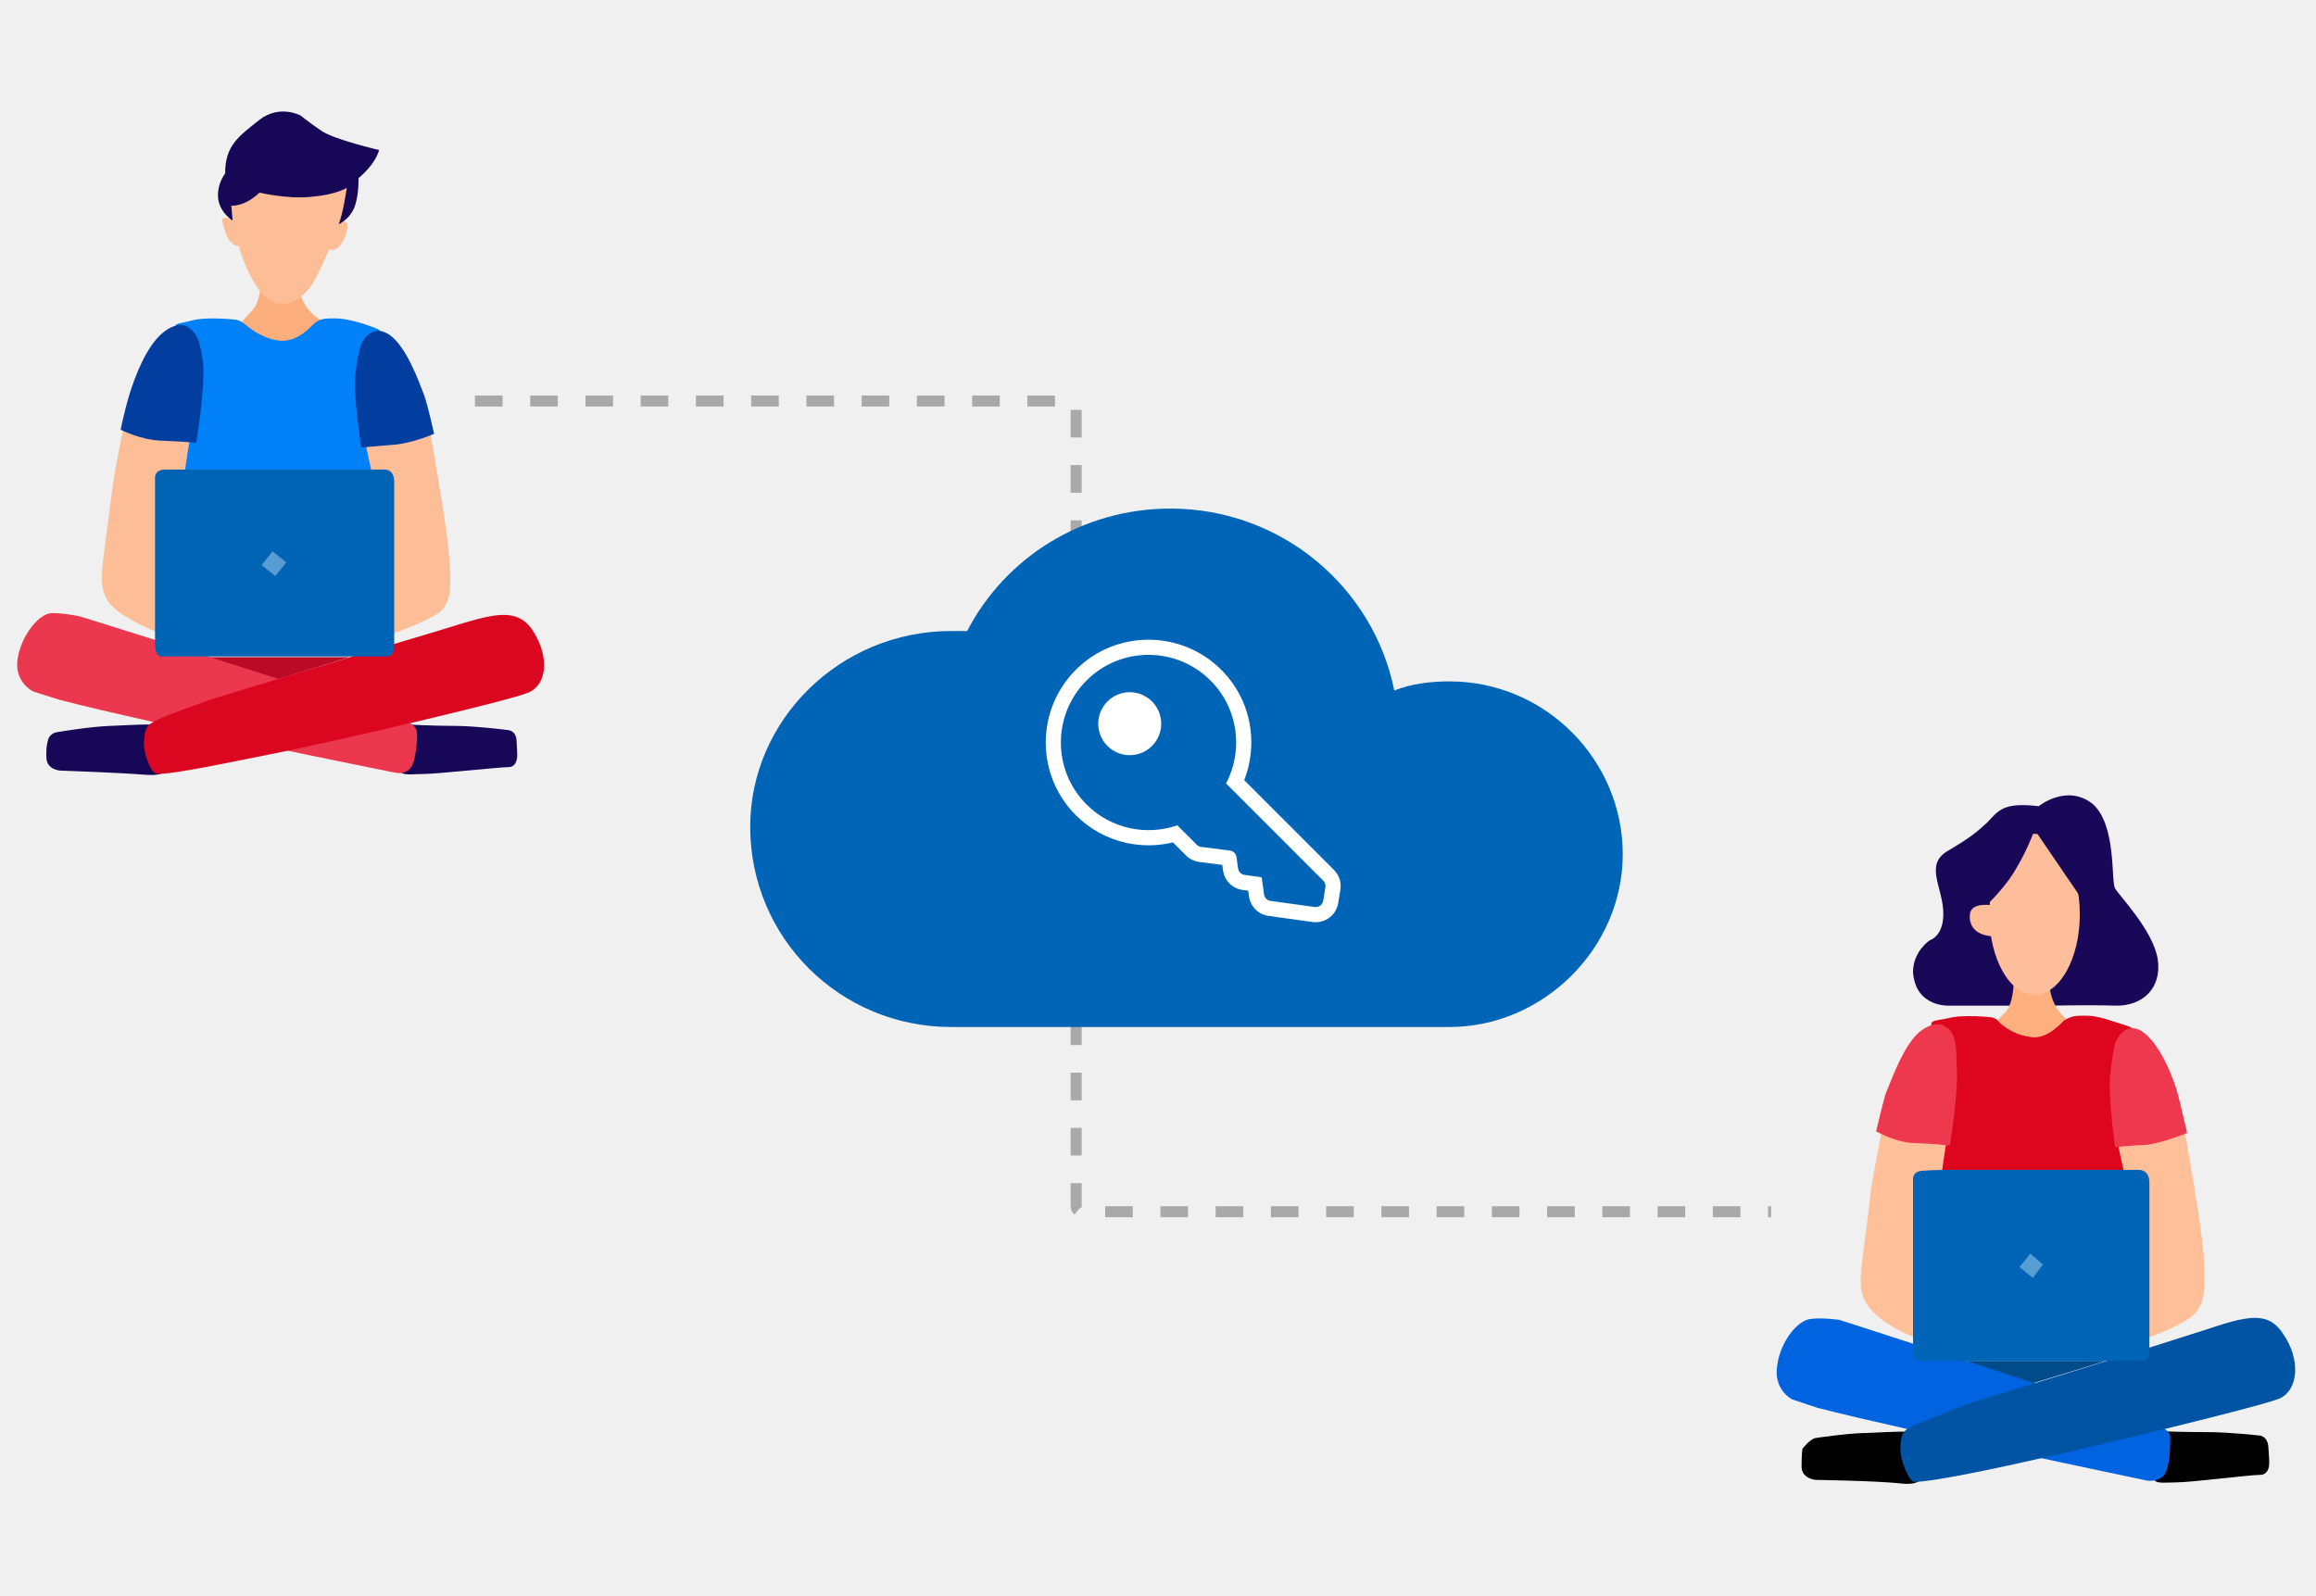
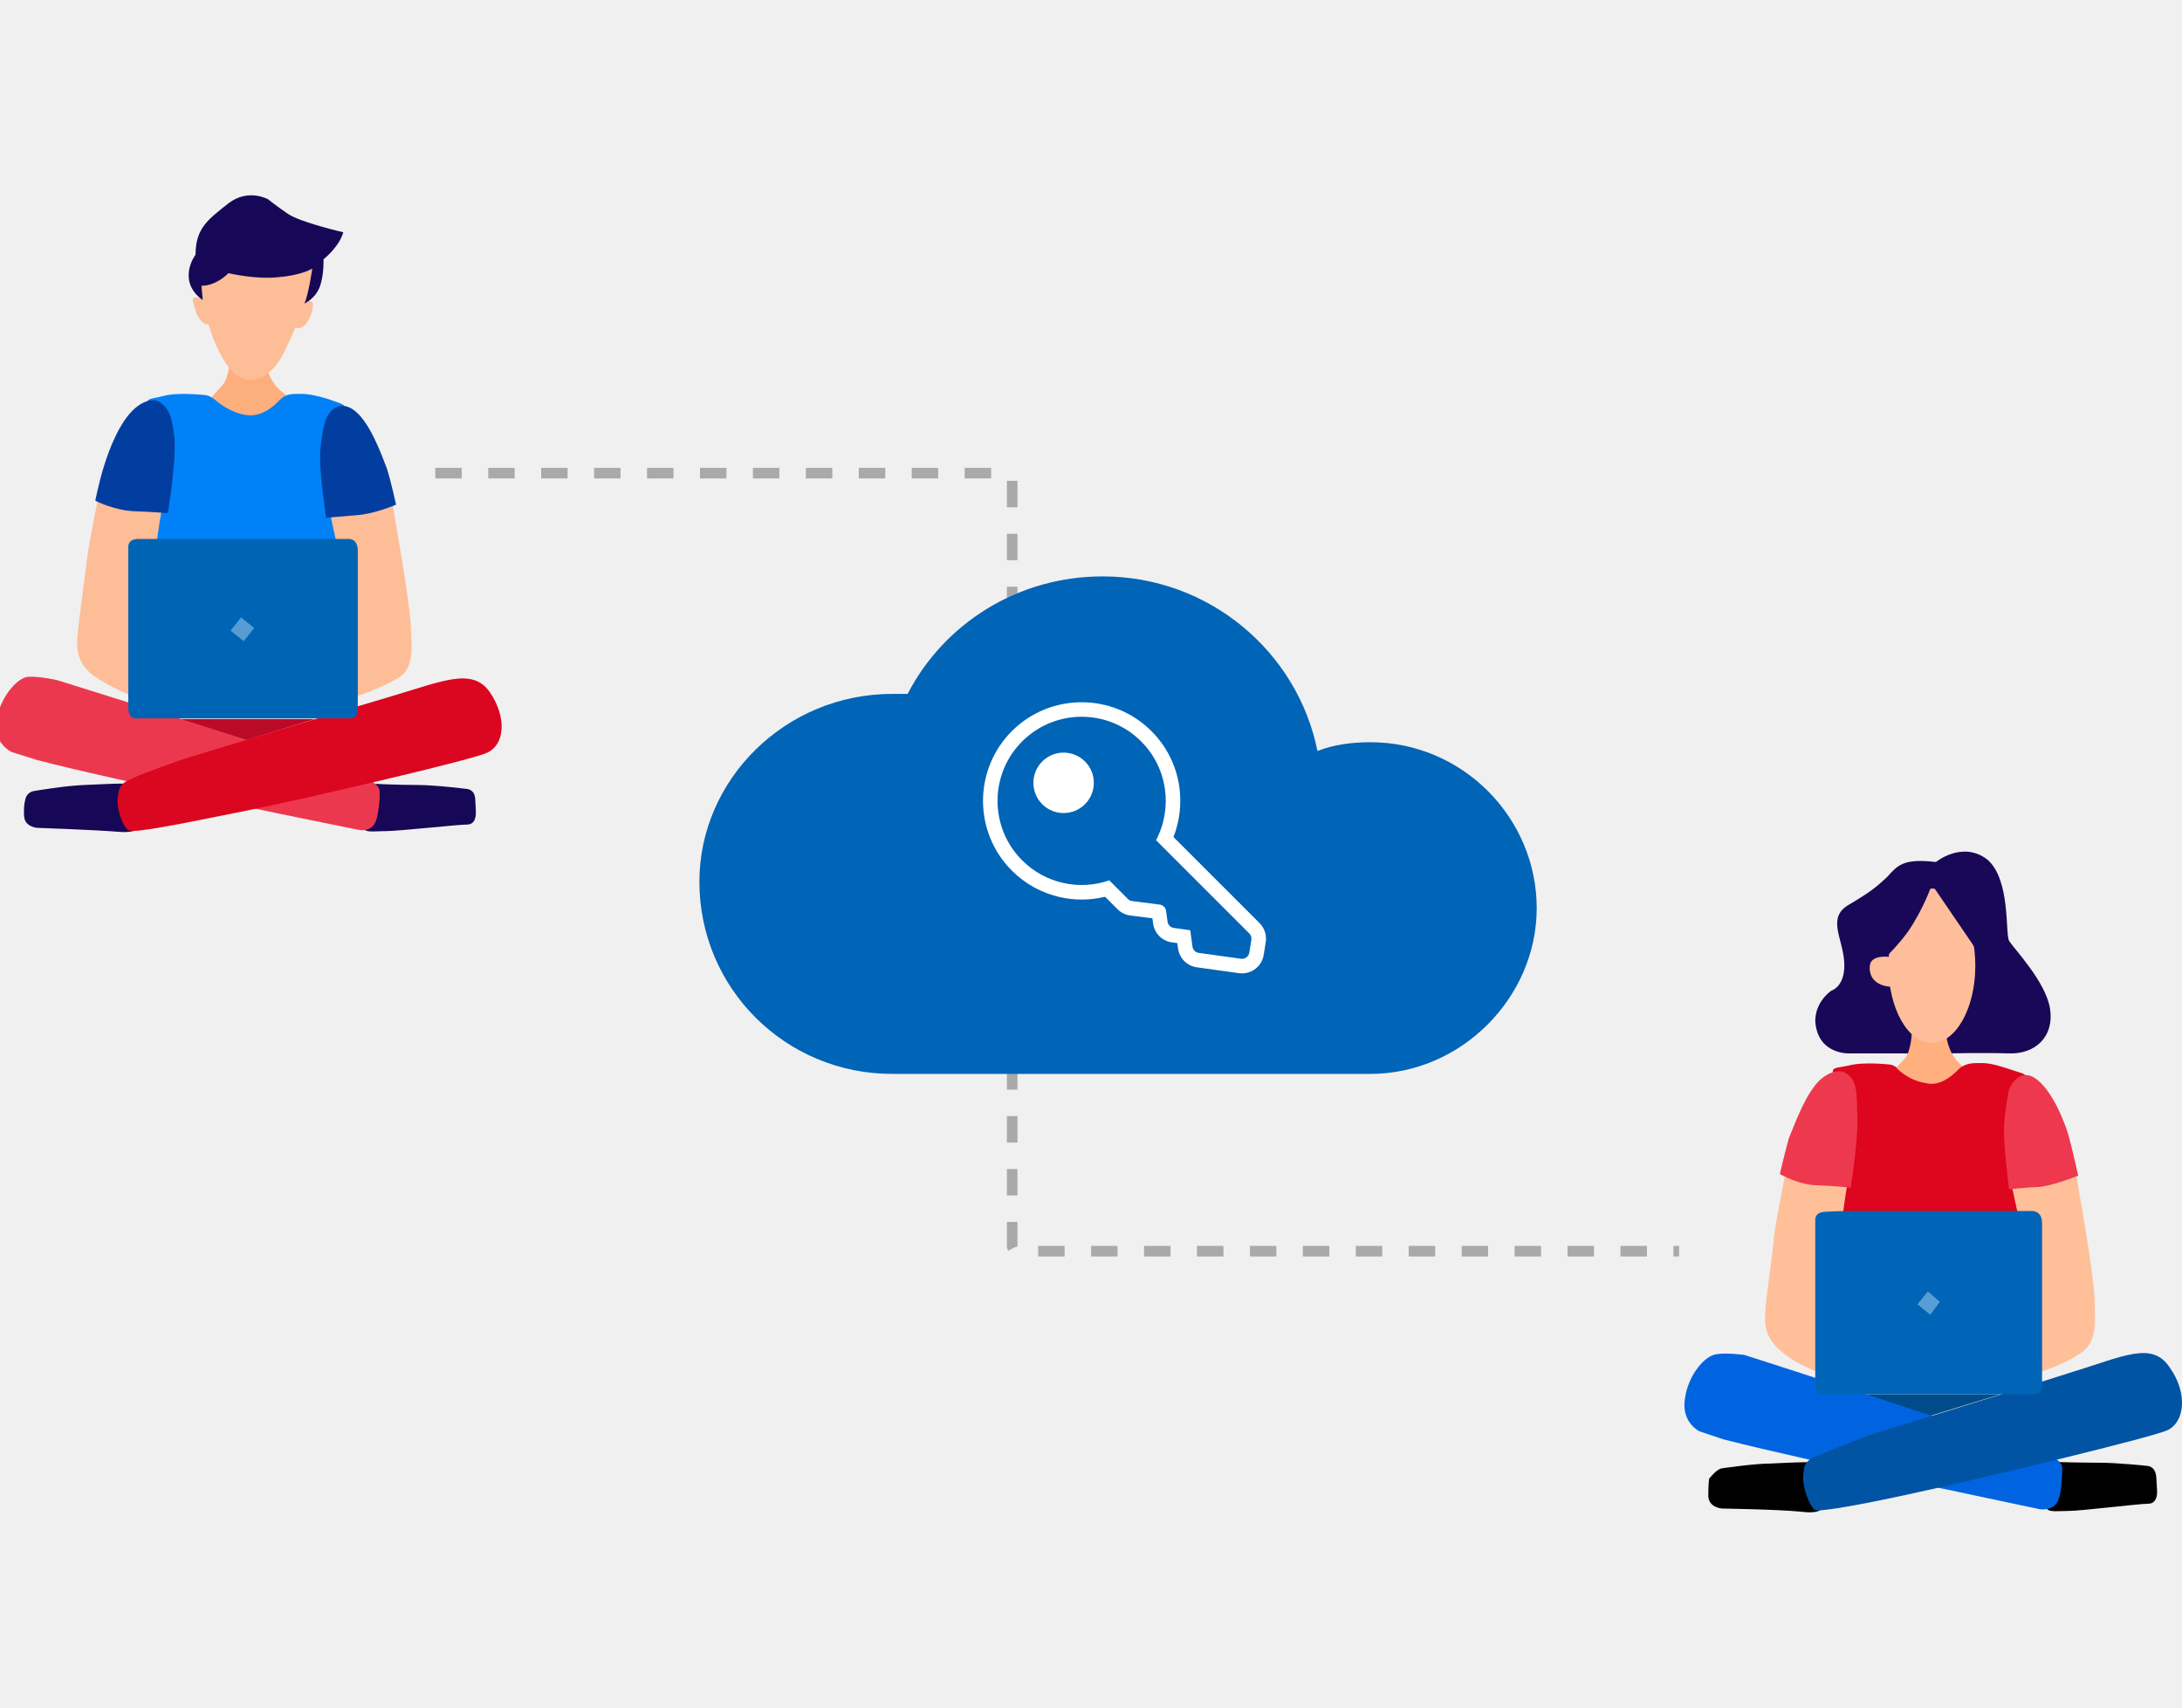
- <svg xmlns="http://www.w3.org/2000/svg" width="270" height="186" viewBox="0 0 270 186" fill="none">
-   <path d="M55.37 46.758H124.816C125.171 46.758 125.459 47.046 125.459 47.401V140.639C125.459 140.994 125.747 141.282 126.102 141.282H206.479" stroke="#A9A9A9" stroke-width="1.286" stroke-dasharray="3.22 3.22" />
-   <path d="M110.881 73.574C111.684 73.574 112.086 73.574 112.755 73.574C117.172 65.035 126.14 59.297 136.446 59.297C149.429 59.297 160.136 68.504 162.545 80.512C164.553 79.712 166.828 79.445 168.97 79.445C180.213 79.445 189.18 88.652 189.18 99.593C189.18 110.534 179.945 119.741 168.97 119.741H110.881C97.898 119.741 87.459 109.333 87.459 96.391C87.459 83.981 97.898 73.574 110.881 73.574Z" fill="#0064B7" />
-   <path d="M125.42 78.094C130.094 73.419 137.699 73.419 142.373 78.094C144.222 79.942 145.394 82.284 145.763 84.866C146.057 86.918 145.804 89.039 145.052 90.962L155.516 101.427C156.118 102.029 156.397 102.89 156.261 103.731L156.01 105.293C155.92 105.848 155.662 106.352 155.265 106.749C154.679 107.335 153.838 107.617 153.018 107.503L147.879 106.789C146.705 106.627 145.772 105.692 145.61 104.519L145.518 103.853L144.853 103.761C143.678 103.599 142.744 102.665 142.581 101.49L142.492 100.841L139.812 100.5C139.23 100.425 138.681 100.156 138.267 99.742L136.742 98.217C134.966 98.65 133.11 98.673 131.311 98.278C129.079 97.787 127.042 96.669 125.42 95.047C120.746 90.373 120.745 82.768 125.42 78.094ZM137.252 96.225L139.518 98.491C139.658 98.63 139.839 98.72 140.035 98.745L143.382 99.171C143.782 99.222 144.098 99.534 144.152 99.934L144.334 101.247C144.388 101.643 144.699 101.954 145.095 102.008L147.086 102.284L147.087 102.285L147.362 104.277C147.417 104.672 147.727 104.983 148.122 105.038L153.26 105.751C153.548 105.792 153.823 105.689 154.014 105.498C154.142 105.37 154.232 105.202 154.263 105.011L154.515 103.449C154.56 103.167 154.468 102.88 154.265 102.677L142.934 91.346C144.975 87.486 144.372 82.593 141.123 79.344C137.131 75.353 130.661 75.353 126.67 79.344C122.679 83.335 122.679 89.805 126.67 93.796C129.532 96.658 133.669 97.468 137.252 96.225Z" fill="white" />
-   <path d="M129.109 81.783C130.542 80.349 132.867 80.349 134.301 81.783C135.735 83.216 135.734 85.541 134.301 86.975C132.867 88.408 130.542 88.409 129.109 86.975C127.675 85.541 127.675 83.216 129.109 81.783Z" fill="white" />
-   <path d="M224.975 109.63C224.975 109.63 226.734 109.141 226.539 106.113C226.343 103.182 224.389 100.739 227.125 99.176C229.763 97.613 230.447 97.027 231.717 95.854C232.988 94.487 233.574 93.51 237.678 93.998C237.678 93.998 240.902 91.36 243.931 93.705C246.765 96.147 246.081 102.693 246.57 103.572C247.156 104.549 251.064 108.555 251.553 111.877C252.041 115.198 249.794 117.348 246.57 117.25C243.54 117.152 239.143 117.25 239.143 117.25H227.32C227.32 117.25 223.314 117.543 223.021 113.342C223.021 110.9 224.975 109.63 224.975 109.63Z" fill="#180857" />
-   <path d="M234.747 114.612C234.747 114.612 234.747 117.152 233.672 118.129C232.597 119.204 231.229 120.962 231.229 120.962C231.229 120.962 233.672 124.968 238.46 124.284C243.15 123.796 244.029 120.181 244.029 120.181C244.029 120.181 239.534 119.692 238.948 115.101C238.46 110.704 237.678 110.704 237.678 110.704L234.747 114.612Z" fill="#FFB07E" />
-   <path d="M237.189 115.98C240.103 115.98 242.465 111.781 242.465 106.601C242.465 101.421 240.103 97.222 237.189 97.222C234.275 97.222 231.913 101.421 231.913 106.601C231.913 111.781 234.275 115.98 237.189 115.98Z" fill="#FFBE9B" />
-   <path d="M237.189 96.734C237.189 96.734 236.212 99.665 234.258 102.498C232.108 105.429 229.861 106.992 229.665 107.578C229.47 108.066 227.516 106.601 228.2 104.452C228.786 102.107 232.597 95.659 236.505 95.464C240.414 95.366 241.195 93.021 243.15 97.808C244.908 102.4 244.713 107.773 244.713 107.773L237.189 96.734Z" fill="#180857" />
-   <path d="M232.011 105.526C232.011 105.526 229.861 105.233 229.666 106.503C229.47 107.871 230.252 108.946 232.011 109.141C233.867 109.532 232.011 105.526 232.011 105.526Z" fill="#FFBE9B" />
-   <path d="M251.943 166.88C251.943 166.88 254.972 166.977 257.415 166.977C259.858 166.977 263.376 167.368 263.376 167.368C263.376 167.368 264.353 167.368 264.451 168.736C264.548 170.104 264.548 170.494 264.548 170.494C264.548 170.494 264.646 171.96 263.473 171.96C262.301 171.96 255.363 172.839 253.702 172.839C252.041 172.839 250.966 173.132 250.966 171.96C250.966 170.69 250.966 166.587 251.943 166.88Z" fill="black" />
-   <path d="M254.679 131.807C254.679 131.807 256.829 143.726 256.927 146.754C257.024 149.783 257.317 152.225 255.363 153.593C253.507 154.961 250.184 156.035 250.184 156.035L246.081 134.933V132.393L254.679 131.807Z" fill="#FFBF99" />
-   <path d="M219.503 131.22C219.503 131.22 218.428 136.594 218.037 139.232C217.842 141.869 216.963 147.243 216.963 148.513C216.865 149.88 216.767 151.639 218.819 153.398C220.871 155.156 223.314 155.938 223.314 155.938L227.711 131.22H219.503Z" fill="#FFBF99" />
-   <path d="M232.206 118.618C232.206 118.618 228.981 118.227 227.125 118.715C225.366 119.106 224.779 118.813 225.366 120.279C225.757 121.744 228.199 128.192 227.125 132.198C226.05 136.301 224.486 156.915 224.486 156.915C224.486 156.915 236.603 157.306 241.293 157.501C245.885 157.794 249.403 156.915 249.403 156.915C249.403 156.915 250.478 147.927 249.403 144.117C248.328 140.111 246.96 133.663 246.96 133.663C246.96 133.663 246.178 124.577 247.155 122.33C248.426 119.986 249.305 119.986 247.644 119.497C246.081 119.009 244.615 118.422 243.247 118.422C241.977 118.422 241.488 118.422 240.609 119.009C240.022 119.595 238.361 121.353 236.505 120.865C234.355 120.572 232.987 119.106 232.987 119.106C232.987 119.106 232.89 118.813 232.206 118.618Z" fill="#DE051F" />
-   <path d="M226.441 119.497C226.441 119.497 225.366 119.008 223.705 120.376C221.946 121.939 220.676 125.456 219.797 127.606C219.21 129.755 218.722 131.904 218.722 131.904C218.722 131.904 221.067 133.272 223.314 133.272C225.757 133.37 227.32 133.565 227.32 133.565C227.32 133.565 228.395 127.02 228.102 124.186C228.102 121.06 227.809 120.181 226.441 119.497Z" fill="#EE384E" />
-   <path d="M246.569 121.646C246.569 121.646 247.546 119.009 249.598 120.181C251.846 121.549 253.507 126.043 253.898 127.606C254.289 129.071 254.972 132.1 254.972 132.1C254.972 132.1 252.334 133.175 250.38 133.468C248.133 133.565 246.569 133.761 246.569 133.761C246.569 133.761 245.788 127.997 245.983 125.652C246.178 123.307 246.569 121.646 246.569 121.646Z" fill="#EE384E" />
-   <path d="M229.079 158.673H245.495L236.896 161.311L229.079 158.673Z" fill="#004B89" />
-   <path d="M214.422 153.886C214.422 153.886 244.224 163.46 250.771 165.903C250.771 165.903 253.018 166.391 253.018 167.661C253.018 168.736 252.921 170.494 252.628 171.276C252.432 172.155 251.65 172.741 250.38 172.644C249.11 172.351 222.532 166.88 211.882 164.144L208.95 163.167C208.95 163.167 206.703 162.093 207.192 159.162C207.582 156.328 209.634 153.886 211.1 153.788C212.273 153.593 214.422 153.886 214.422 153.886Z" fill="#0064E1" />
-   <path d="M211.686 167.661C211.686 167.661 215.595 167.075 217.647 167.075C219.894 166.978 222.826 166.782 223.216 167.075C223.607 167.368 223.998 171.96 223.998 171.96C223.998 171.96 224.389 173.328 221.36 172.937C218.429 172.644 211.686 172.546 211.686 172.546C211.686 172.546 210.123 172.449 210.025 171.081C210.025 169.615 210.123 168.931 210.123 168.931C210.123 168.931 211.003 167.759 211.686 167.661Z" fill="black" />
-   <path d="M229.47 163.656C229.47 163.656 247.644 158.087 253.995 156.035C260.444 154.082 263.962 152.128 266.112 155.449C268.261 158.478 267.968 162.093 265.721 163.07C263.278 164.047 244.615 168.541 236.7 170.299C228.884 172.058 223.803 172.937 223.021 172.742C222.435 172.448 221.457 170.104 221.555 168.638C221.653 167.173 221.751 166.782 223.314 166.098C224.975 165.414 229.47 163.656 229.47 163.656Z" fill="#0054A3" />
-   <path d="M227.418 136.398H249.305C249.305 136.398 250.575 136.301 250.575 137.864C250.575 139.427 250.575 157.305 250.575 157.305C250.575 157.305 250.673 158.673 249.794 158.673C248.914 158.673 224.095 158.673 224.095 158.673C224.095 158.673 223.021 158.966 223.021 157.208C223.021 155.449 223.021 137.473 223.021 137.473C223.021 137.473 222.923 136.496 224.291 136.496C225.463 136.398 227.418 136.398 227.418 136.398Z" fill="#0064B7" />
-   <path d="M235.43 147.731L236.7 146.168L238.166 147.438L236.994 149.001L235.43 147.731Z" fill="#569ED4" />
-   <path d="M47.48 84.477C47.48 84.477 50.685 84.637 53.089 84.637C55.413 84.637 59.178 85.118 59.178 85.118C59.178 85.118 60.14 85.118 60.22 86.32C60.3 87.522 60.3 88.003 60.3 88.003C60.3 88.003 60.38 89.445 59.259 89.445C58.137 89.445 50.925 90.246 49.323 90.246C47.72 90.246 46.518 90.567 46.518 89.445C46.438 88.323 46.358 84.397 47.48 84.477Z" fill="#160856" />
-   <path d="M50.124 50.263C50.124 50.263 52.208 61.881 52.368 65.006C52.528 68.051 52.849 70.455 50.846 71.657C48.842 72.859 45.477 73.98 45.477 73.98L41.391 53.147V50.743L50.124 50.263Z" fill="#FDBD97" />
-   <path d="M14.468 49.542C14.468 49.542 13.346 54.83 13.025 57.475C12.705 60.119 11.984 65.327 11.904 66.529C11.823 67.731 11.663 69.734 13.827 71.337C15.99 72.859 18.394 73.74 18.394 73.74L22.881 49.542H14.468Z" fill="#FDBD97" />
-   <path d="M30.413 32.795C30.413 32.795 30.413 35.199 29.372 36.241C28.33 37.282 26.968 39.045 26.968 39.045C26.968 39.045 29.372 42.891 34.259 42.33C39.067 41.85 39.948 38.324 39.948 38.324C39.948 38.324 35.381 37.683 34.82 33.356C34.34 29.029 33.618 29.029 33.618 29.029L30.413 32.795Z" fill="#FDAE7D" />
-   <path d="M26.887 23.18C26.887 23.18 27.047 28.709 29.692 33.035C32.256 37.362 35.381 34.959 36.663 32.715C37.865 30.471 41.15 23.18 40.509 21.257C39.788 19.334 30.253 18.452 30.253 18.452L26.887 23.18Z" fill="#FDBD97" />
-   <path d="M39.147 26.305C39.147 26.305 40.509 25.263 40.509 26.305C40.509 27.347 39.788 28.869 38.986 29.109C38.105 29.27 38.265 28.789 38.506 28.068C38.666 27.347 39.147 26.305 39.147 26.305Z" fill="#FDBD97" />
-   <path d="M27.288 28.548C27.689 28.709 28.089 28.789 28.089 28.228C28.089 27.186 27.368 25.664 26.567 25.424C25.686 25.263 25.846 25.744 26.086 26.465C26.166 26.706 26.247 26.946 26.327 27.266C26.487 27.747 26.968 28.388 27.288 28.548Z" fill="#FDBD97" />
-   <path d="M27.128 25.744L26.968 23.981C26.968 23.981 28.49 24.142 30.253 22.459C30.253 22.459 33.618 23.26 36.343 22.94C39.227 22.699 40.429 21.898 40.429 21.898C40.429 21.898 39.948 25.183 39.468 26.145C39.468 26.145 40.83 25.584 41.391 23.981C41.871 22.459 41.791 20.776 41.791 20.776C41.791 20.776 43.714 19.254 44.195 17.491C44.195 17.491 38.987 16.289 37.464 15.248C35.942 14.206 35.06 13.485 35.06 13.485C35.06 13.485 32.657 12.123 30.253 13.965C27.849 15.889 26.247 16.93 26.247 20.215C26.166 20.296 23.923 23.42 27.128 25.744Z" fill="#160856" />
-   <path d="M27.528 37.282C27.528 37.282 24.243 36.881 22.4 37.362C20.637 37.843 20.076 37.523 20.557 38.885C21.038 40.247 23.442 46.577 22.32 50.503C21.198 54.429 19.676 74.782 19.676 74.782C19.676 74.782 32.015 75.262 36.743 75.503C41.55 75.743 45.076 74.862 45.076 74.862C45.076 74.862 46.118 66.128 45.076 62.282C44.034 58.516 42.672 52.026 42.672 52.026C42.672 52.026 41.791 43.131 42.993 40.968C44.195 38.804 45.076 38.724 43.554 38.163C42.031 37.603 40.349 37.122 39.066 37.122C37.865 37.122 37.224 37.122 36.502 37.843C35.781 38.564 34.339 40.006 32.336 39.686C30.333 39.365 28.81 38.003 28.81 38.003C28.81 38.003 28.089 37.362 27.528 37.282Z" fill="#0181F7" />
-   <path d="M21.679 38.004C21.679 38.004 20.557 37.443 18.875 38.885C17.032 40.487 15.75 43.853 15.108 45.936C14.467 48.02 14.067 50.103 14.067 50.103C14.067 50.103 16.391 51.305 18.875 51.385C21.278 51.465 22.881 51.625 22.881 51.625C22.881 51.625 23.922 45.295 23.682 42.491C23.362 39.686 22.961 38.725 21.679 38.004Z" fill="#023E9F" />
-   <path d="M42.032 40.327C42.032 40.327 42.993 37.683 45.157 38.885C47.32 40.087 48.922 44.734 49.483 46.176C49.964 47.619 50.605 50.583 50.605 50.583C50.605 50.583 48.041 51.705 45.798 51.865C43.634 52.026 42.112 52.186 42.112 52.186C42.112 52.186 41.23 46.417 41.391 44.173C41.551 41.93 42.032 40.327 42.032 40.327Z" fill="#023E9F" />
-   <path d="M24.163 76.624H40.749L32.176 79.269L24.163 76.624Z" fill="#BA0A28" />
-   <path d="M9.42 71.897C9.42 71.897 39.708 81.352 46.358 83.676C46.358 83.676 48.522 84.237 48.602 85.359C48.682 86.48 48.441 88.083 48.201 88.884C47.961 89.685 47.24 90.326 46.038 90.086C44.836 89.846 17.673 84.397 6.936 81.593L3.891 80.631C3.891 80.631 1.647 79.589 2.048 76.865C2.449 74.141 4.452 71.657 5.894 71.497C7.336 71.416 9.42 71.897 9.42 71.897Z" fill="#EC384E" />
-   <path d="M6.695 85.359C6.695 85.359 10.461 84.718 12.785 84.638C15.029 84.557 18.073 84.317 18.554 84.638C19.035 84.958 19.436 89.365 19.436 89.365C19.436 89.365 19.836 90.567 16.872 90.327C13.907 90.086 7.016 89.846 7.016 89.846C7.016 89.846 5.493 89.766 5.413 88.403C5.333 87.041 5.574 86.4 5.574 86.4C5.574 86.4 5.654 85.519 6.695 85.359Z" fill="#160856" />
-   <path d="M24.724 81.513C24.724 81.513 43.073 75.904 49.643 73.981C56.214 72.058 59.819 70.295 61.983 73.34C64.066 76.385 63.906 79.83 61.502 80.791C59.098 81.753 39.948 86.24 32.015 87.843C24.083 89.445 18.875 90.487 18.153 90.166C17.432 89.846 16.631 87.522 16.791 86.24C16.951 84.958 17.032 84.477 18.554 83.836C20.076 83.115 24.724 81.513 24.724 81.513Z" fill="#DB061F" />
-   <path d="M22.64 54.75H44.756C44.756 54.75 45.958 54.589 45.958 56.192C45.958 57.794 45.958 75.262 45.958 75.262C45.958 75.262 46.038 76.544 45.076 76.544C44.115 76.544 19.115 76.544 19.115 76.544C19.115 76.544 18.073 76.865 18.073 75.102C18.073 73.339 18.073 55.711 18.073 55.711C18.073 55.711 17.993 54.75 19.275 54.75C20.477 54.75 22.64 54.75 22.64 54.75Z" fill="#0064B5" />
-   <path d="M33.378 65.567L31.775 64.285L30.493 65.888L32.096 67.17L33.378 65.567Z" fill="#579CD2" />
+ <svg xmlns="http://www.w3.org/2000/svg" width="230" height="180" viewBox="0 0 230 180" fill="none">
+   <g clip-path="url(#clip0_3707_6357)">
+     <path d="M45.882 49.879H106.136C106.444 49.879 106.694 50.129 106.694 50.437V131.334C106.694 131.642 106.943 131.892 107.252 131.892H176.99" stroke="#A9A9A9" stroke-width="1.116" stroke-dasharray="2.79 2.79" />
+     <path d="M94.045 73.146C94.742 73.146 95.091 73.146 95.671 73.146C99.503 65.737 107.284 60.759 116.226 60.759C127.491 60.759 136.781 68.747 138.871 79.166C140.613 78.472 142.588 78.24 144.446 78.24C154.2 78.24 161.981 86.228 161.981 95.721C161.981 105.214 153.968 113.202 144.446 113.202H94.045C82.781 113.202 73.723 104.172 73.723 92.943C73.723 82.176 82.781 73.146 94.045 73.146Z" fill="#0064B7" />
+     <path d="M106.66 77.067C110.715 73.012 117.314 73.012 121.369 77.067C122.973 78.671 123.99 80.703 124.311 82.943C124.565 84.724 124.346 86.564 123.693 88.233L132.772 97.312C133.295 97.835 133.536 98.582 133.419 99.312L133.201 100.666C133.123 101.148 132.899 101.585 132.554 101.93C132.046 102.439 131.317 102.683 130.605 102.585L126.146 101.965C125.128 101.824 124.318 101.013 124.177 99.995L124.098 99.417L123.521 99.338C122.501 99.197 121.691 98.387 121.55 97.367L121.472 96.804L119.147 96.508C118.642 96.443 118.166 96.21 117.806 95.85L116.484 94.528C114.943 94.903 113.332 94.923 111.771 94.58C109.834 94.154 108.067 93.185 106.66 91.777C102.604 87.722 102.604 81.123 106.66 77.067ZM116.926 92.799L118.892 94.765C119.013 94.886 119.171 94.964 119.341 94.985L122.245 95.355C122.592 95.399 122.865 95.67 122.913 96.017L123.07 97.156C123.117 97.5 123.387 97.77 123.731 97.817L125.458 98.056L125.459 98.057L125.698 99.785C125.745 100.128 126.014 100.398 126.357 100.445L130.815 101.065C131.065 101.099 131.304 101.01 131.469 100.845C131.58 100.734 131.659 100.588 131.685 100.422L131.904 99.067C131.943 98.822 131.863 98.573 131.687 98.397L121.855 88.565C123.627 85.216 123.103 80.972 120.284 78.152C116.821 74.689 111.208 74.689 107.745 78.152C104.282 81.615 104.282 87.229 107.745 90.692C110.228 93.175 113.817 93.877 116.926 92.799Z" fill="white" />
+     <path d="M109.861 80.268C111.104 79.024 113.122 79.023 114.366 80.268C115.61 81.512 115.609 83.529 114.365 84.773C113.122 86.017 111.104 86.017 109.861 84.773C108.616 83.529 108.617 81.512 109.861 80.268Z" fill="white" />
+     <path d="M193.038 104.429C193.038 104.429 194.564 104.005 194.395 101.377C194.225 98.835 192.53 96.715 194.903 95.359C197.193 94.003 197.786 93.494 198.888 92.477C199.99 91.29 200.499 90.443 204.06 90.867C204.06 90.867 206.857 88.578 209.485 90.612C211.944 92.731 211.351 98.411 211.775 99.174C212.283 100.021 215.674 103.497 216.098 106.379C216.522 109.261 214.572 111.126 211.775 111.041C209.146 110.956 205.331 111.041 205.331 111.041H195.073C195.073 111.041 191.597 111.295 191.343 107.65C191.343 105.531 193.038 104.429 193.038 104.429Z" fill="#180857" />
+     <path d="M201.516 108.752C201.516 108.752 201.516 110.956 200.584 111.804C199.651 112.736 198.464 114.262 198.464 114.262C198.464 114.262 200.584 117.737 204.738 117.144C208.807 116.72 209.57 113.584 209.57 113.584C209.57 113.584 205.67 113.16 205.162 109.176C204.738 105.361 204.06 105.361 204.06 105.361L201.516 108.752Z" fill="#FFB07E" />
+     <path d="M203.636 109.939C206.164 109.939 208.214 106.296 208.214 101.802C208.214 97.307 206.164 93.664 203.636 93.664C201.107 93.664 199.057 97.307 199.057 101.802C199.057 106.296 201.107 109.939 203.636 109.939Z" fill="#FFBE9B" />
+     <path d="M203.636 93.24C203.636 93.24 202.788 95.783 201.092 98.241C199.227 100.784 197.277 102.14 197.108 102.649C196.938 103.073 195.242 101.801 195.836 99.936C196.345 97.902 199.651 92.308 203.042 92.138C206.433 92.053 207.112 90.019 208.807 94.172C210.333 98.156 210.164 102.819 210.164 102.819L203.636 93.24Z" fill="#180857" />
+     <path d="M199.142 100.869C199.142 100.869 197.277 100.614 197.108 101.716C196.938 102.903 197.616 103.835 199.142 104.005C200.753 104.344 199.142 100.869 199.142 100.869Z" fill="#FFBE9B" />
+     <path d="M216.437 154.102C216.437 154.102 219.066 154.187 221.185 154.187C223.304 154.187 226.357 154.526 226.357 154.526C226.357 154.526 227.204 154.526 227.289 155.712C227.374 156.899 227.374 157.238 227.374 157.238C227.374 157.238 227.459 158.51 226.441 158.51C225.424 158.51 219.405 159.273 217.963 159.273C216.522 159.273 215.59 159.527 215.59 158.51C215.59 157.408 215.59 153.848 216.437 154.102Z" fill="black" />
+     <path d="M218.811 123.671C218.811 123.671 220.676 134.012 220.761 136.64C220.846 139.268 221.1 141.387 219.405 142.574C217.794 143.76 214.911 144.693 214.911 144.693L211.351 126.383V124.179L218.811 123.671Z" fill="#FFBF99" />
+     <path d="M188.291 123.163C188.291 123.163 187.358 127.825 187.019 130.113C186.849 132.402 186.086 137.064 186.086 138.166C186.002 139.353 185.917 140.879 187.697 142.404C189.477 143.93 191.597 144.608 191.597 144.608L195.412 123.163H188.291Z" fill="#FFBF99" />
+     <path d="M199.312 112.228C199.312 112.228 196.514 111.889 194.903 112.312C193.377 112.651 192.869 112.397 193.377 113.669C193.717 114.94 195.836 120.535 194.903 124.01C193.971 127.57 192.614 145.456 192.614 145.456C192.614 145.456 203.127 145.795 207.196 145.964C211.181 146.219 214.233 145.456 214.233 145.456C214.233 145.456 215.166 137.657 214.233 134.352C213.3 130.876 212.114 125.282 212.114 125.282C212.114 125.282 211.435 117.398 212.283 115.449C213.385 113.414 214.148 113.414 212.707 112.991C211.351 112.567 210.079 112.058 208.892 112.058C207.79 112.058 207.366 112.058 206.603 112.567C206.094 113.075 204.653 114.601 203.042 114.177C201.177 113.923 199.99 112.651 199.99 112.651C199.99 112.651 199.905 112.397 199.312 112.228Z" fill="#DE051F" />
+     <path d="M194.31 112.991C194.31 112.991 193.377 112.567 191.936 113.753C190.41 115.11 189.308 118.161 188.545 120.026C188.036 121.891 187.612 123.756 187.612 123.756C187.612 123.756 189.647 124.943 191.597 124.943C193.717 125.027 195.073 125.197 195.073 125.197C195.073 125.197 196.006 119.518 195.751 117.059C195.751 114.347 195.497 113.584 194.31 112.991Z" fill="#EE384E" />
+     <path d="M211.774 114.855C211.774 114.855 212.622 112.567 214.403 113.584C216.352 114.771 217.794 118.67 218.133 120.026C218.472 121.298 219.065 123.925 219.065 123.925C219.065 123.925 216.776 124.858 215.081 125.112C213.131 125.197 211.774 125.366 211.774 125.366C211.774 125.366 211.096 120.365 211.266 118.331C211.435 116.296 211.774 114.855 211.774 114.855Z" fill="#EE384E" />
+     <path d="M196.599 146.981H210.842L203.381 149.27L196.599 146.981Z" fill="#004B89" />
+     <path d="M183.882 142.828C183.882 142.828 209.74 151.135 215.42 153.254C215.42 153.254 217.37 153.678 217.37 154.78C217.37 155.713 217.285 157.238 217.031 157.916C216.861 158.679 216.183 159.188 215.081 159.103C213.979 158.849 190.919 154.102 181.678 151.729L179.135 150.881C179.135 150.881 177.185 149.948 177.609 147.405C177.948 144.947 179.728 142.828 181 142.743C182.017 142.574 183.882 142.828 183.882 142.828Z" fill="#0064E1" />
+     <path d="M181.508 154.78C181.508 154.78 184.9 154.272 186.68 154.272C188.63 154.187 191.173 154.017 191.512 154.272C191.851 154.526 192.191 158.51 192.191 158.51C192.191 158.51 192.53 159.697 189.902 159.357C187.358 159.103 181.508 159.018 181.508 159.018C181.508 159.018 180.152 158.934 180.067 157.747C180.067 156.475 180.152 155.882 180.152 155.882C180.152 155.882 180.915 154.865 181.508 154.78Z" fill="black" />
+     <path d="M196.938 151.305C196.938 151.305 212.707 146.473 218.218 144.693C223.813 142.998 226.865 141.302 228.73 144.184C230.595 146.812 230.341 149.948 228.391 150.796C226.272 151.644 210.079 155.543 203.212 157.069C196.429 158.594 192.021 159.357 191.343 159.188C190.834 158.934 189.986 156.899 190.071 155.628C190.156 154.356 190.241 154.017 191.597 153.424C193.038 152.83 196.938 151.305 196.938 151.305Z" fill="#0054A3" />
+     <path d="M195.158 127.655H214.148C214.148 127.655 215.25 127.57 215.25 128.926C215.25 130.283 215.25 145.795 215.25 145.795C215.25 145.795 215.335 146.981 214.572 146.981C213.809 146.981 192.275 146.981 192.275 146.981C192.275 146.981 191.343 147.236 191.343 145.71C191.343 144.184 191.343 128.587 191.343 128.587C191.343 128.587 191.258 127.74 192.445 127.74C193.462 127.655 195.158 127.655 195.158 127.655Z" fill="#0064B7" />
+     <path d="M202.11 137.488L203.212 136.131L204.484 137.233L203.466 138.59L202.11 137.488Z" fill="#569ED4" />
+     <path d="M39.036 82.606C39.036 82.606 41.816 82.745 43.902 82.745C45.918 82.745 49.186 83.162 49.186 83.162C49.186 83.162 50.02 83.162 50.09 84.204C50.159 85.247 50.159 85.665 50.159 85.665C50.159 85.665 50.229 86.916 49.255 86.916C48.282 86.916 42.025 87.611 40.635 87.611C39.244 87.611 38.201 87.889 38.201 86.916C38.132 85.943 38.062 82.536 39.036 82.606Z" fill="#160856" />
+     <path d="M41.33 52.92C41.33 52.92 43.138 63.001 43.277 65.712C43.416 68.354 43.694 70.439 41.956 71.482C40.218 72.525 37.298 73.498 37.298 73.498L33.752 55.423V53.337L41.33 52.92Z" fill="#FDBD97" />
+     <path d="M10.393 52.294C10.393 52.294 9.419 56.883 9.141 59.177C8.863 61.471 8.237 65.99 8.168 67.033C8.098 68.076 7.959 69.814 9.836 71.204C11.713 72.525 13.799 73.29 13.799 73.29L17.692 52.294H10.393Z" fill="#FDBD97" />
+     <path d="M24.227 37.764C24.227 37.764 24.227 39.85 23.324 40.754C22.42 41.657 21.238 43.187 21.238 43.187C21.238 43.187 23.324 46.524 27.564 46.037C31.736 45.62 32.501 42.561 32.501 42.561C32.501 42.561 28.538 42.005 28.051 38.251C27.634 34.497 27.008 34.497 27.008 34.497L24.227 37.764Z" fill="#FDAE7D" />
+     <path d="M21.169 29.422C21.169 29.422 21.308 34.219 23.602 37.973C25.826 41.727 28.538 39.641 29.65 37.695C30.693 35.748 33.543 29.422 32.987 27.753C32.361 26.085 24.088 25.32 24.088 25.32L21.169 29.422Z" fill="#FDBD97" />
+     <path d="M31.805 32.133C31.805 32.133 32.987 31.229 32.987 32.133C32.987 33.036 32.361 34.357 31.666 34.566C30.902 34.705 31.041 34.288 31.249 33.662C31.388 33.036 31.805 32.133 31.805 32.133Z" fill="#FDBD97" />
+     <path d="M21.516 34.079C21.864 34.218 22.212 34.288 22.212 33.801C22.212 32.898 21.586 31.577 20.891 31.368C20.126 31.229 20.265 31.646 20.474 32.272C20.543 32.48 20.613 32.689 20.682 32.967C20.821 33.384 21.238 33.94 21.516 34.079Z" fill="#FDBD97" />
+     <path d="M21.377 31.646L21.238 30.117C21.238 30.117 22.559 30.256 24.088 28.796C24.088 28.796 27.008 29.491 29.372 29.213C31.875 29.004 32.918 28.309 32.918 28.309C32.918 28.309 32.501 31.16 32.084 31.994C32.084 31.994 33.265 31.507 33.752 30.117C34.169 28.796 34.1 27.336 34.1 27.336C34.1 27.336 35.768 26.015 36.185 24.485C36.185 24.485 31.666 23.443 30.346 22.539C29.025 21.635 28.26 21.009 28.26 21.009C28.26 21.009 26.174 19.828 24.088 21.427C22.003 23.095 20.612 23.999 20.612 26.849C20.543 26.919 18.596 29.63 21.377 31.646Z" fill="#160856" />
+     <path d="M21.725 41.657C21.725 41.657 18.874 41.309 17.275 41.727C15.746 42.144 15.259 41.866 15.676 43.048C16.093 44.229 18.179 49.722 17.206 53.128C16.232 56.535 14.912 74.193 14.912 74.193C14.912 74.193 25.618 74.611 29.72 74.819C33.891 75.028 36.95 74.263 36.95 74.263C36.95 74.263 37.854 66.685 36.95 63.348C36.046 60.08 34.864 54.449 34.864 54.449C34.864 54.449 34.099 46.732 35.142 44.855C36.185 42.978 36.95 42.908 35.629 42.422C34.308 41.935 32.848 41.518 31.736 41.518C30.693 41.518 30.137 41.518 29.511 42.144C28.885 42.77 27.634 44.021 25.896 43.743C24.158 43.465 22.837 42.283 22.837 42.283C22.837 42.283 22.211 41.727 21.725 41.657Z" fill="#0181F7" />
+     <path d="M16.65 42.283C16.65 42.283 15.676 41.796 14.216 43.048C12.617 44.438 11.505 47.358 10.949 49.166C10.393 50.973 10.045 52.781 10.045 52.781C10.045 52.781 12.061 53.824 14.216 53.893C16.302 53.963 17.692 54.102 17.692 54.102C17.692 54.102 18.596 48.61 18.388 46.176C18.11 43.743 17.762 42.909 16.65 42.283Z" fill="#023E9F" />
+     <path d="M34.308 44.299C34.308 44.299 35.143 42.005 37.02 43.048C38.897 44.09 40.287 48.123 40.774 49.374C41.191 50.626 41.747 53.198 41.747 53.198C41.747 53.198 39.522 54.171 37.576 54.31C35.699 54.449 34.378 54.588 34.378 54.588C34.378 54.588 33.613 49.583 33.752 47.636C33.891 45.69 34.308 44.299 34.308 44.299Z" fill="#023E9F" />
+     <path d="M18.805 75.793H33.196L25.757 78.087L18.805 75.793Z" fill="#BA0A28" />
+     <path d="M6.013 71.691C6.013 71.691 32.292 79.894 38.062 81.911C38.062 81.911 39.939 82.397 40.009 83.371C40.078 84.344 39.87 85.734 39.661 86.43C39.453 87.125 38.827 87.681 37.784 87.472C36.741 87.264 13.174 82.536 3.858 80.103L1.216 79.269C1.216 79.269 -0.731 78.365 -0.383 76.001C-0.036 73.638 1.702 71.482 2.954 71.343C4.205 71.274 6.013 71.691 6.013 71.691Z" fill="#EC384E" />
+     <path d="M3.649 83.371C3.649 83.371 6.917 82.815 8.933 82.745C10.879 82.675 13.521 82.467 13.938 82.745C14.355 83.023 14.703 86.847 14.703 86.847C14.703 86.847 15.051 87.89 12.478 87.681C9.906 87.472 3.927 87.264 3.927 87.264C3.927 87.264 2.606 87.194 2.537 86.013C2.467 84.831 2.676 84.275 2.676 84.275C2.676 84.275 2.745 83.51 3.649 83.371Z" fill="#160856" />
+     <path d="M19.291 80.034C19.291 80.034 35.212 75.167 40.913 73.499C46.614 71.83 49.742 70.301 51.619 72.942C53.427 75.584 53.288 78.574 51.202 79.408C49.116 80.242 32.501 84.135 25.618 85.526C18.735 86.916 14.216 87.82 13.591 87.542C12.965 87.264 12.27 85.248 12.409 84.135C12.548 83.023 12.617 82.606 13.938 82.05C15.259 81.424 19.291 80.034 19.291 80.034Z" fill="#DB061F" />
+     <path d="M17.484 56.812H36.672C36.672 56.812 37.715 56.673 37.715 58.064C37.715 59.454 37.715 74.61 37.715 74.61C37.715 74.61 37.784 75.722 36.95 75.722C36.116 75.722 14.425 75.722 14.425 75.722C14.425 75.722 13.521 76.001 13.521 74.471C13.521 72.942 13.521 57.647 13.521 57.647C13.521 57.647 13.451 56.812 14.564 56.812C15.607 56.812 17.484 56.812 17.484 56.812Z" fill="#0064B5" />
+     <path d="M26.8 66.199L25.409 65.086L24.297 66.477L25.687 67.589L26.8 66.199Z" fill="#579CD2" />
+   </g>
+   <defs>
+     <clipPath id="clip0_3707_6357">
+       <rect width="230" height="180" fill="white" />
+     </clipPath>
+   </defs>
</svg>
